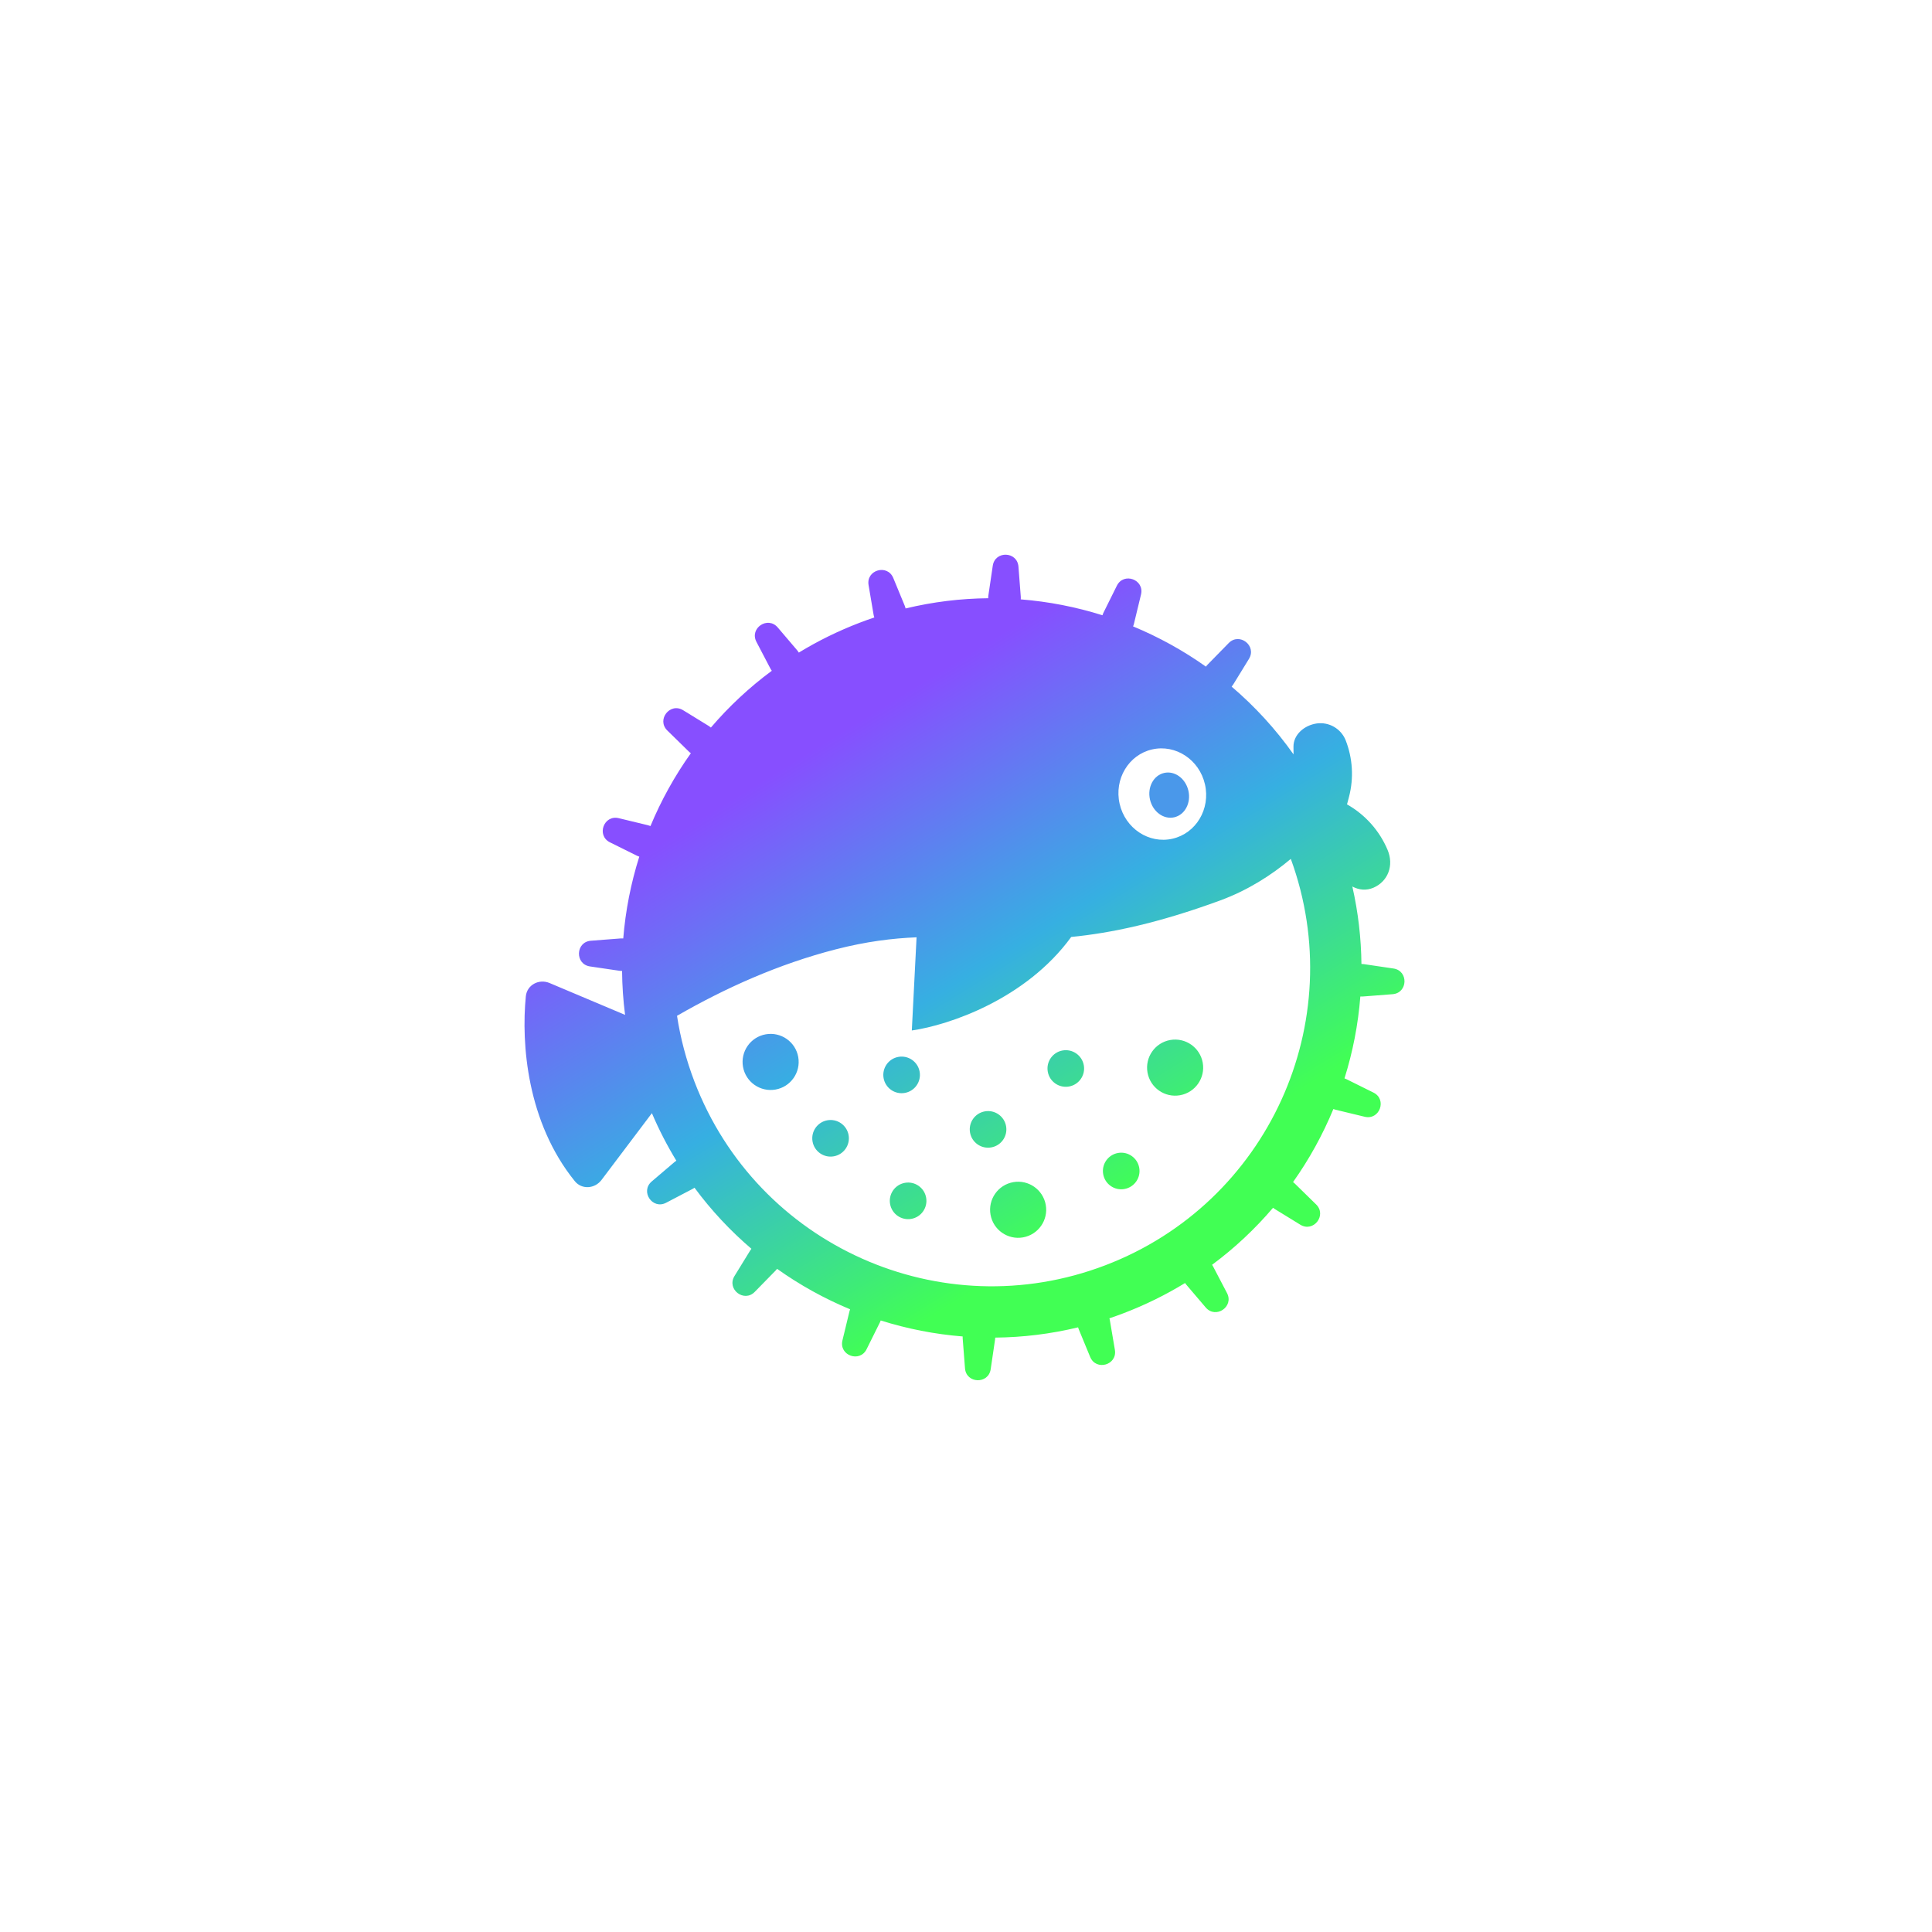
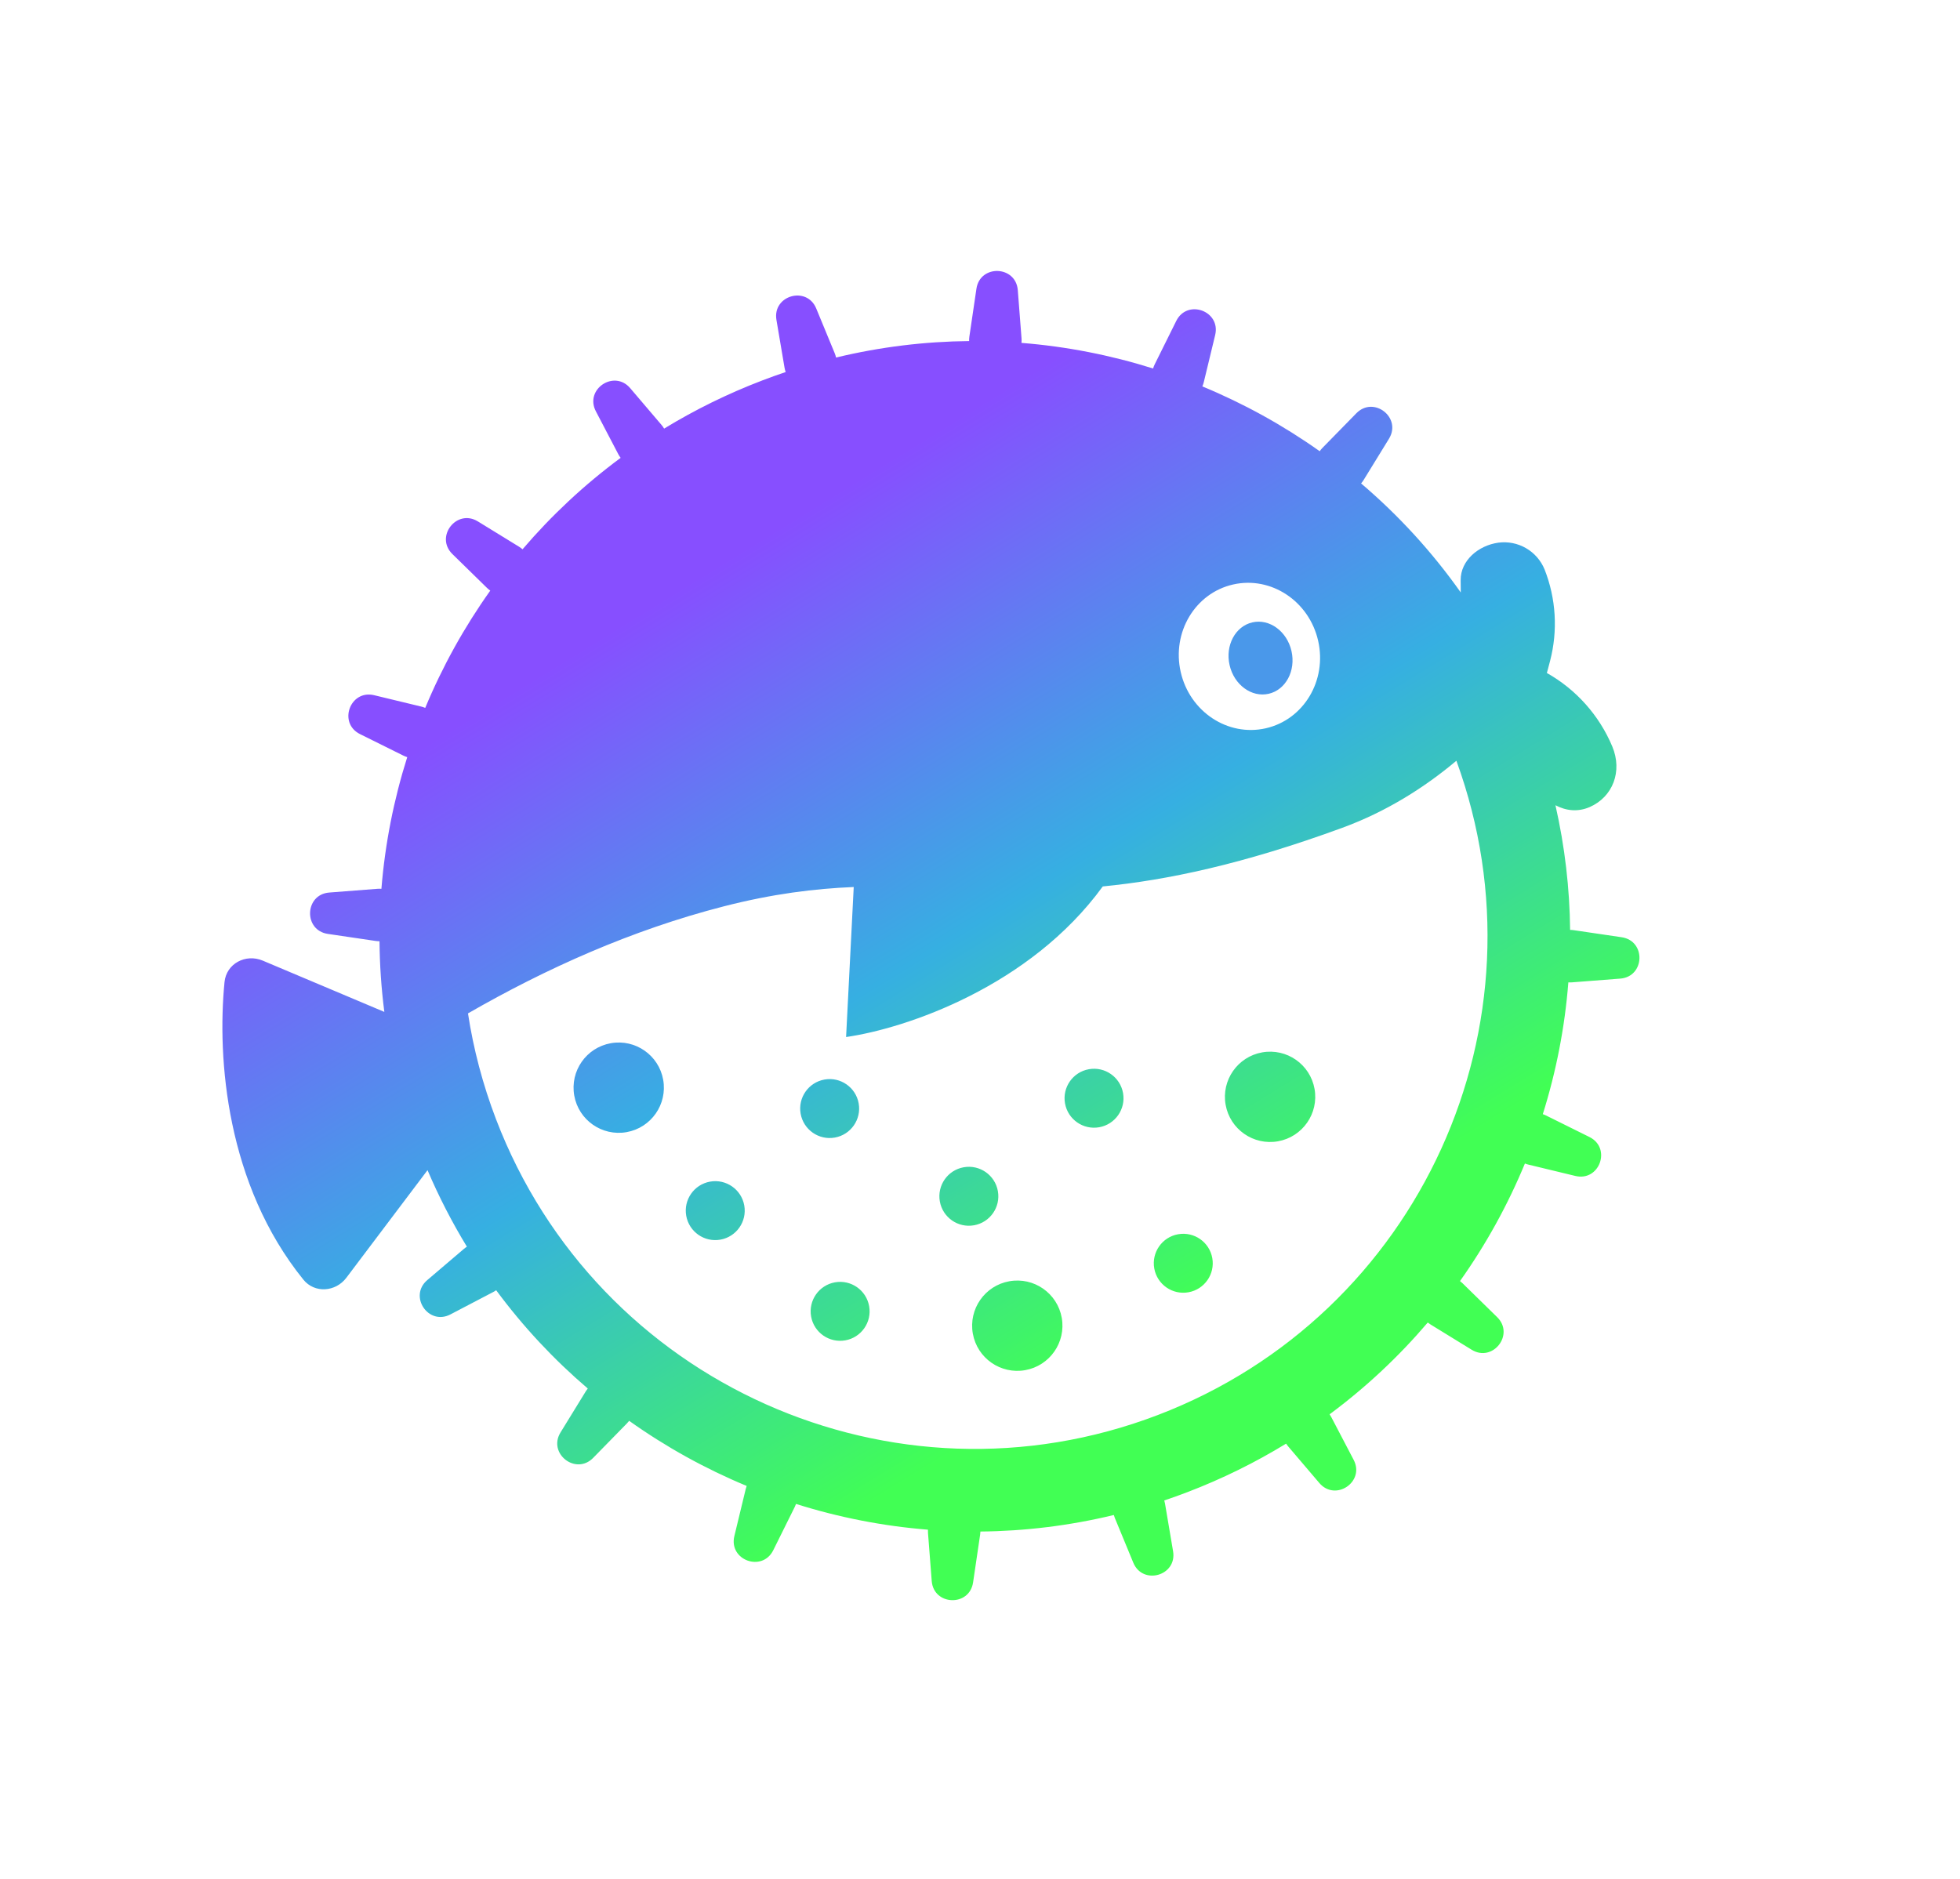
- <svg xmlns="http://www.w3.org/2000/svg" width="512" height="512" viewBox="0 0 512 512" fill="none">
-   <rect width="512" height="512" fill="white" />
-   <path fill-rule="evenodd" clip-rule="evenodd" d="M230.18 155.054C229.498 151.025 235.17 149.397 236.729 153.174L239.769 160.539C239.865 160.773 239.938 161.01 239.99 161.247C247.278 159.49 254.62 158.606 261.89 158.537C261.882 158.293 261.895 158.043 261.932 157.792L263.092 149.928C263.688 145.886 269.586 146.09 269.901 150.164L270.514 158.089C270.534 158.343 270.53 158.594 270.505 158.838C277.899 159.424 285.165 160.849 292.167 163.053C292.234 162.818 292.324 162.585 292.437 162.358L295.977 155.224C297.793 151.563 303.339 153.58 302.38 157.552L300.511 165.293C300.451 165.54 300.371 165.776 300.272 165.999C307.076 168.816 313.56 172.393 319.587 176.669C319.721 176.475 319.873 176.288 320.045 176.113L325.616 170.422C328.474 167.502 333.126 171.133 330.986 174.615L326.816 181.4C326.69 181.604 326.55 181.794 326.397 181.967C332.524 187.183 338.051 193.193 342.802 199.918C342.791 199.27 342.787 198.627 342.783 197.995L342.783 197.882C342.769 194.658 345.684 192.18 348.988 191.718C350.567 191.509 352.17 191.829 353.548 192.629C354.925 193.429 355.998 194.663 356.599 196.138C358.48 200.922 358.797 206.177 357.506 211.152C357.401 211.6 357.277 212.047 357.137 212.554L357.137 212.554L357.137 212.555L357.136 212.557L357.136 212.558L357.133 212.568C357.08 212.758 357.025 212.957 356.968 213.167C361.797 215.889 365.584 220.14 367.731 225.25C369.457 229.365 367.82 233.568 364.017 235.237C362.058 236.079 360.14 235.858 358.383 234.938C359.935 241.772 360.724 248.647 360.796 255.46C361 255.459 361.207 255.473 361.416 255.504L369.278 256.663C373.321 257.26 373.117 263.158 369.043 263.473L361.119 264.086C360.911 264.102 360.706 264.103 360.505 264.089C359.925 271.494 358.504 278.771 356.302 285.784C356.487 285.845 356.67 285.92 356.85 286.009L363.983 289.548C367.644 291.364 365.627 296.911 361.655 295.952L353.914 294.083C353.721 294.036 353.534 293.976 353.356 293.905C350.538 300.722 346.957 307.219 342.674 313.257C342.82 313.366 342.96 313.486 343.095 313.617L348.785 319.187C351.705 322.046 348.073 326.697 344.592 324.558L337.808 320.388C337.653 320.293 337.506 320.189 337.369 320.078C332.622 325.654 327.217 330.734 321.214 335.184C321.313 335.327 321.405 335.478 321.488 335.637L325.172 342.679C327.066 346.3 322.174 349.602 319.524 346.491L314.371 340.441C314.254 340.304 314.148 340.162 314.053 340.015C308.979 343.12 303.549 345.804 297.791 348.004C296.533 348.485 295.271 348.938 294.006 349.364C294.056 349.527 294.095 349.696 294.125 349.87L295.455 357.724C296.137 361.753 290.465 363.382 288.906 359.604L285.867 352.24C285.801 352.081 285.746 351.921 285.702 351.76C278.395 353.524 271.034 354.412 263.746 354.479C263.742 354.647 263.728 354.817 263.702 354.988L262.543 362.85C261.947 366.893 256.049 366.689 255.734 362.614L255.121 354.691C255.107 354.517 255.105 354.345 255.113 354.175C247.701 353.585 240.418 352.151 233.401 349.936C233.344 350.1 233.277 350.262 233.197 350.422L229.658 357.555C227.842 361.215 222.296 359.199 223.255 355.226L225.124 347.487C225.167 347.31 225.22 347.14 225.283 346.975C218.468 344.146 211.975 340.552 205.941 336.257C205.835 336.399 205.717 336.536 205.589 336.666L200.019 342.357C197.161 345.277 192.509 341.645 194.649 338.164L198.818 331.38C198.914 331.224 199.018 331.078 199.13 330.94C193.563 326.184 188.494 320.772 184.055 314.763C183.903 314.871 183.741 314.971 183.569 315.06L176.528 318.743C172.907 320.637 169.605 315.746 172.716 313.096L178.765 307.943C178.917 307.814 179.075 307.698 179.237 307.595C176.809 303.611 174.639 299.408 172.759 295.001L159.401 312.709C157.631 315.056 154.178 315.306 152.329 313.021C139.673 297.375 138.109 276.683 139.349 264.042C139.648 261.002 142.83 259.326 145.644 260.513L165.651 268.953C165.15 265.067 164.888 261.183 164.856 257.318C164.647 257.32 164.434 257.306 164.219 257.274L156.357 256.115C152.314 255.519 152.518 249.621 156.592 249.305L164.516 248.692C164.737 248.675 164.955 248.676 165.169 248.693C165.766 241.295 167.203 234.025 169.419 227.021C169.205 226.956 168.993 226.872 168.785 226.769L161.652 223.23C157.991 221.414 160.008 215.868 163.98 216.827L171.721 218.696C171.951 218.751 172.171 218.825 172.38 218.914C175.208 212.113 178.797 205.633 183.085 199.611C182.895 199.48 182.713 199.33 182.541 199.162L176.85 193.591C173.93 190.733 177.562 186.081 181.043 188.221L187.828 192.39C188.032 192.516 188.222 192.657 188.395 192.809C193.142 187.253 198.544 182.192 204.541 177.758C204.395 177.568 204.263 177.363 204.147 177.142L200.463 170.099C198.569 166.478 203.461 163.177 206.111 166.287L211.265 172.338C211.429 172.531 211.572 172.734 211.694 172.945C216.742 169.864 222.141 167.199 227.864 165.012C229.139 164.524 230.419 164.065 231.701 163.634C231.618 163.404 231.553 163.162 231.511 162.911L230.18 155.054ZM184.032 286.618C200.662 330.137 249.421 351.935 292.939 335.305C336.052 318.83 357.847 270.821 342.08 227.614C336.852 232.006 330.579 235.985 323.285 238.658C306.921 244.656 294.427 247.269 283.883 248.302C271.892 264.792 251.505 271.672 241.642 273.088L242.899 248.396C236.475 248.663 229.573 249.509 221.501 251.582C206.346 255.475 192.23 261.825 179.417 269.198C180.311 275.039 181.837 280.874 184.032 286.618ZM205.526 288.741C201.485 289.46 197.626 286.767 196.906 282.726C196.187 278.684 198.88 274.825 202.921 274.106C206.963 273.387 210.822 276.08 211.541 280.121C212.26 284.163 209.567 288.022 205.526 288.741ZM239.788 289.636C237.15 290.106 234.632 288.348 234.162 285.711C233.693 283.073 235.451 280.554 238.088 280.085C240.726 279.616 243.244 281.373 243.714 284.011C244.183 286.648 242.425 289.167 239.788 289.636ZM283.297 287.937C280.659 288.406 278.14 286.649 277.671 284.011C277.202 281.374 278.959 278.855 281.597 278.386C284.234 277.916 286.753 279.674 287.222 282.312C287.692 284.949 285.934 287.468 283.297 287.937ZM292.358 311.174C292.827 313.812 295.346 315.57 297.983 315.1C300.621 314.631 302.379 312.112 301.909 309.475C301.44 306.837 298.921 305.079 296.284 305.549C293.646 306.018 291.888 308.537 292.358 311.174ZM241.511 323.013C238.873 323.483 236.354 321.725 235.885 319.087C235.416 316.45 237.173 313.931 239.811 313.462C242.448 312.992 244.967 314.75 245.436 317.388C245.906 320.025 244.148 322.544 241.511 323.013ZM215.334 302.512C215.803 305.149 218.322 306.907 220.959 306.438C223.597 305.968 225.355 303.45 224.885 300.812C224.416 298.175 221.897 296.417 219.26 296.886C216.622 297.356 214.864 299.874 215.334 302.512ZM262.696 304.074C260.059 304.543 257.54 302.786 257.071 300.148C256.601 297.511 258.359 294.992 260.997 294.523C263.634 294.053 266.153 295.811 266.622 298.448C267.092 301.086 265.334 303.605 262.696 304.074ZM304.102 284.233C304.822 288.275 308.681 290.968 312.722 290.249C316.763 289.529 319.456 285.67 318.737 281.629C318.018 277.588 314.159 274.895 310.118 275.614C306.076 276.333 303.383 280.192 304.102 284.233ZM262.5 321.903C263.219 325.944 267.078 328.637 271.119 327.918C275.16 327.199 277.853 323.34 277.134 319.299C276.415 315.258 272.556 312.565 268.515 313.284C264.473 314.003 261.78 317.862 262.5 321.903ZM319.329 207.864C320.816 214.399 316.959 220.849 310.713 222.271C304.467 223.692 298.198 219.547 296.711 213.011C295.224 206.476 299.081 200.026 305.327 198.604C311.572 197.183 317.841 201.328 319.329 207.864Z" fill="url(#paint0_linear_932_1246)" />
-   <path d="M311.186 216.592C313.999 215.951 315.68 212.801 314.941 209.555C314.203 206.309 311.323 204.197 308.51 204.837C305.697 205.477 304.016 208.627 304.755 211.873C305.494 215.119 308.373 217.232 311.186 216.592Z" fill="#4A98EA" />
+ <svg xmlns="http://www.w3.org/2000/svg" fill="none" viewBox="102.4 102.4 322.56 309.248" style="max-height: 500px" width="322.56" height="309.248">
+   <rect fill="white" height="512" width="512" />
+   <path fill="url(#paint0_linear_932_1246)" d="M230.18 155.054C229.498 151.025 235.17 149.397 236.729 153.174L239.769 160.539C239.865 160.773 239.938 161.01 239.99 161.247C247.278 159.49 254.62 158.606 261.89 158.537C261.882 158.293 261.895 158.043 261.932 157.792L263.092 149.928C263.688 145.886 269.586 146.09 269.901 150.164L270.514 158.089C270.534 158.343 270.53 158.594 270.505 158.838C277.899 159.424 285.165 160.849 292.167 163.053C292.234 162.818 292.324 162.585 292.437 162.358L295.977 155.224C297.793 151.563 303.339 153.58 302.38 157.552L300.511 165.293C300.451 165.54 300.371 165.776 300.272 165.999C307.076 168.816 313.56 172.393 319.587 176.669C319.721 176.475 319.873 176.288 320.045 176.113L325.616 170.422C328.474 167.502 333.126 171.133 330.986 174.615L326.816 181.4C326.69 181.604 326.55 181.794 326.397 181.967C332.524 187.183 338.051 193.193 342.802 199.918C342.791 199.27 342.787 198.627 342.783 197.995L342.783 197.882C342.769 194.658 345.684 192.18 348.988 191.718C350.567 191.509 352.17 191.829 353.548 192.629C354.925 193.429 355.998 194.663 356.599 196.138C358.48 200.922 358.797 206.177 357.506 211.152C357.401 211.6 357.277 212.047 357.137 212.554L357.137 212.554L357.137 212.555L357.136 212.557L357.136 212.558L357.133 212.568C357.08 212.758 357.025 212.957 356.968 213.167C361.797 215.889 365.584 220.14 367.731 225.25C369.457 229.365 367.82 233.568 364.017 235.237C362.058 236.079 360.14 235.858 358.383 234.938C359.935 241.772 360.724 248.647 360.796 255.46C361 255.459 361.207 255.473 361.416 255.504L369.278 256.663C373.321 257.26 373.117 263.158 369.043 263.473L361.119 264.086C360.911 264.102 360.706 264.103 360.505 264.089C359.925 271.494 358.504 278.771 356.302 285.784C356.487 285.845 356.67 285.92 356.85 286.009L363.983 289.548C367.644 291.364 365.627 296.911 361.655 295.952L353.914 294.083C353.721 294.036 353.534 293.976 353.356 293.905C350.538 300.722 346.957 307.219 342.674 313.257C342.82 313.366 342.96 313.486 343.095 313.617L348.785 319.187C351.705 322.046 348.073 326.697 344.592 324.558L337.808 320.388C337.653 320.293 337.506 320.189 337.369 320.078C332.622 325.654 327.217 330.734 321.214 335.184C321.313 335.327 321.405 335.478 321.488 335.637L325.172 342.679C327.066 346.3 322.174 349.602 319.524 346.491L314.371 340.441C314.254 340.304 314.148 340.162 314.053 340.015C308.979 343.12 303.549 345.804 297.791 348.004C296.533 348.485 295.271 348.938 294.006 349.364C294.056 349.527 294.095 349.696 294.125 349.87L295.455 357.724C296.137 361.753 290.465 363.382 288.906 359.604L285.867 352.24C285.801 352.081 285.746 351.921 285.702 351.76C278.395 353.524 271.034 354.412 263.746 354.479C263.742 354.647 263.728 354.817 263.702 354.988L262.543 362.85C261.947 366.893 256.049 366.689 255.734 362.614L255.121 354.691C255.107 354.517 255.105 354.345 255.113 354.175C247.701 353.585 240.418 352.151 233.401 349.936C233.344 350.1 233.277 350.262 233.197 350.422L229.658 357.555C227.842 361.215 222.296 359.199 223.255 355.226L225.124 347.487C225.167 347.31 225.22 347.14 225.283 346.975C218.468 344.146 211.975 340.552 205.941 336.257C205.835 336.399 205.717 336.536 205.589 336.666L200.019 342.357C197.161 345.277 192.509 341.645 194.649 338.164L198.818 331.38C198.914 331.224 199.018 331.078 199.13 330.94C193.563 326.184 188.494 320.772 184.055 314.763C183.903 314.871 183.741 314.971 183.569 315.06L176.528 318.743C172.907 320.637 169.605 315.746 172.716 313.096L178.765 307.943C178.917 307.814 179.075 307.698 179.237 307.595C176.809 303.611 174.639 299.408 172.759 295.001L159.401 312.709C157.631 315.056 154.178 315.306 152.329 313.021C139.673 297.375 138.109 276.683 139.349 264.042C139.648 261.002 142.83 259.326 145.644 260.513L165.651 268.953C165.15 265.067 164.888 261.183 164.856 257.318C164.647 257.32 164.434 257.306 164.219 257.274L156.357 256.115C152.314 255.519 152.518 249.621 156.592 249.305L164.516 248.692C164.737 248.675 164.955 248.676 165.169 248.693C165.766 241.295 167.203 234.025 169.419 227.021C169.205 226.956 168.993 226.872 168.785 226.769L161.652 223.23C157.991 221.414 160.008 215.868 163.98 216.827L171.721 218.696C171.951 218.751 172.171 218.825 172.38 218.914C175.208 212.113 178.797 205.633 183.085 199.611C182.895 199.48 182.713 199.33 182.541 199.162L176.85 193.591C173.93 190.733 177.562 186.081 181.043 188.221L187.828 192.39C188.032 192.516 188.222 192.657 188.395 192.809C193.142 187.253 198.544 182.192 204.541 177.758C204.395 177.568 204.263 177.363 204.147 177.142L200.463 170.099C198.569 166.478 203.461 163.177 206.111 166.287L211.265 172.338C211.429 172.531 211.572 172.734 211.694 172.945C216.742 169.864 222.141 167.199 227.864 165.012C229.139 164.524 230.419 164.065 231.701 163.634C231.618 163.404 231.553 163.162 231.511 162.911L230.18 155.054ZM184.032 286.618C200.662 330.137 249.421 351.935 292.939 335.305C336.052 318.83 357.847 270.821 342.08 227.614C336.852 232.006 330.579 235.985 323.285 238.658C306.921 244.656 294.427 247.269 283.883 248.302C271.892 264.792 251.505 271.672 241.642 273.088L242.899 248.396C236.475 248.663 229.573 249.509 221.501 251.582C206.346 255.475 192.23 261.825 179.417 269.198C180.311 275.039 181.837 280.874 184.032 286.618ZM205.526 288.741C201.485 289.46 197.626 286.767 196.906 282.726C196.187 278.684 198.88 274.825 202.921 274.106C206.963 273.387 210.822 276.08 211.541 280.121C212.26 284.163 209.567 288.022 205.526 288.741ZM239.788 289.636C237.15 290.106 234.632 288.348 234.162 285.711C233.693 283.073 235.451 280.554 238.088 280.085C240.726 279.616 243.244 281.373 243.714 284.011C244.183 286.648 242.425 289.167 239.788 289.636ZM283.297 287.937C280.659 288.406 278.14 286.649 277.671 284.011C277.202 281.374 278.959 278.855 281.597 278.386C284.234 277.916 286.753 279.674 287.222 282.312C287.692 284.949 285.934 287.468 283.297 287.937ZM292.358 311.174C292.827 313.812 295.346 315.57 297.983 315.1C300.621 314.631 302.379 312.112 301.909 309.475C301.44 306.837 298.921 305.079 296.284 305.549C293.646 306.018 291.888 308.537 292.358 311.174ZM241.511 323.013C238.873 323.483 236.354 321.725 235.885 319.087C235.416 316.45 237.173 313.931 239.811 313.462C242.448 312.992 244.967 314.75 245.436 317.388C245.906 320.025 244.148 322.544 241.511 323.013ZM215.334 302.512C215.803 305.149 218.322 306.907 220.959 306.438C223.597 305.968 225.355 303.45 224.885 300.812C224.416 298.175 221.897 296.417 219.26 296.886C216.622 297.356 214.864 299.874 215.334 302.512ZM262.696 304.074C260.059 304.543 257.54 302.786 257.071 300.148C256.601 297.511 258.359 294.992 260.997 294.523C263.634 294.053 266.153 295.811 266.622 298.448C267.092 301.086 265.334 303.605 262.696 304.074ZM304.102 284.233C304.822 288.275 308.681 290.968 312.722 290.249C316.763 289.529 319.456 285.67 318.737 281.629C318.018 277.588 314.159 274.895 310.118 275.614C306.076 276.333 303.383 280.192 304.102 284.233ZM262.5 321.903C263.219 325.944 267.078 328.637 271.119 327.918C275.16 327.199 277.853 323.34 277.134 319.299C276.415 315.258 272.556 312.565 268.515 313.284C264.473 314.003 261.78 317.862 262.5 321.903ZM319.329 207.864C320.816 214.399 316.959 220.849 310.713 222.271C304.467 223.692 298.198 219.547 296.711 213.011C295.224 206.476 299.081 200.026 305.327 198.604C311.572 197.183 317.841 201.328 319.329 207.864Z" clip-rule="evenodd" fill-rule="evenodd" />
+   <path fill="#4A98EA" d="M311.186 216.592C313.999 215.951 315.68 212.801 314.941 209.555C314.203 206.309 311.323 204.197 308.51 204.837C305.697 205.477 304.016 208.627 304.755 211.873C305.494 215.119 308.373 217.232 311.186 216.592Z" />
  <defs>
-     <linearGradient id="paint0_linear_932_1246" x1="275.605" y1="147" x2="371.388" y2="302.827" gradientUnits="userSpaceOnUse">
-       <stop offset="0.068" stop-color="#874FFF" />
-       <stop offset="0.464" stop-color="#36AFE2" />
-       <stop offset="0.859" stop-color="#41FF54" />
+     <linearGradient gradientUnits="userSpaceOnUse" y2="302.827" x2="371.388" y1="147" x1="275.605" id="paint0_linear_932_1246">
+       <stop stop-color="#874FFF" offset="0.068" />
+       <stop stop-color="#36AFE2" offset="0.464" />
+       <stop stop-color="#41FF54" offset="0.859" />
    </linearGradient>
  </defs>
</svg>
